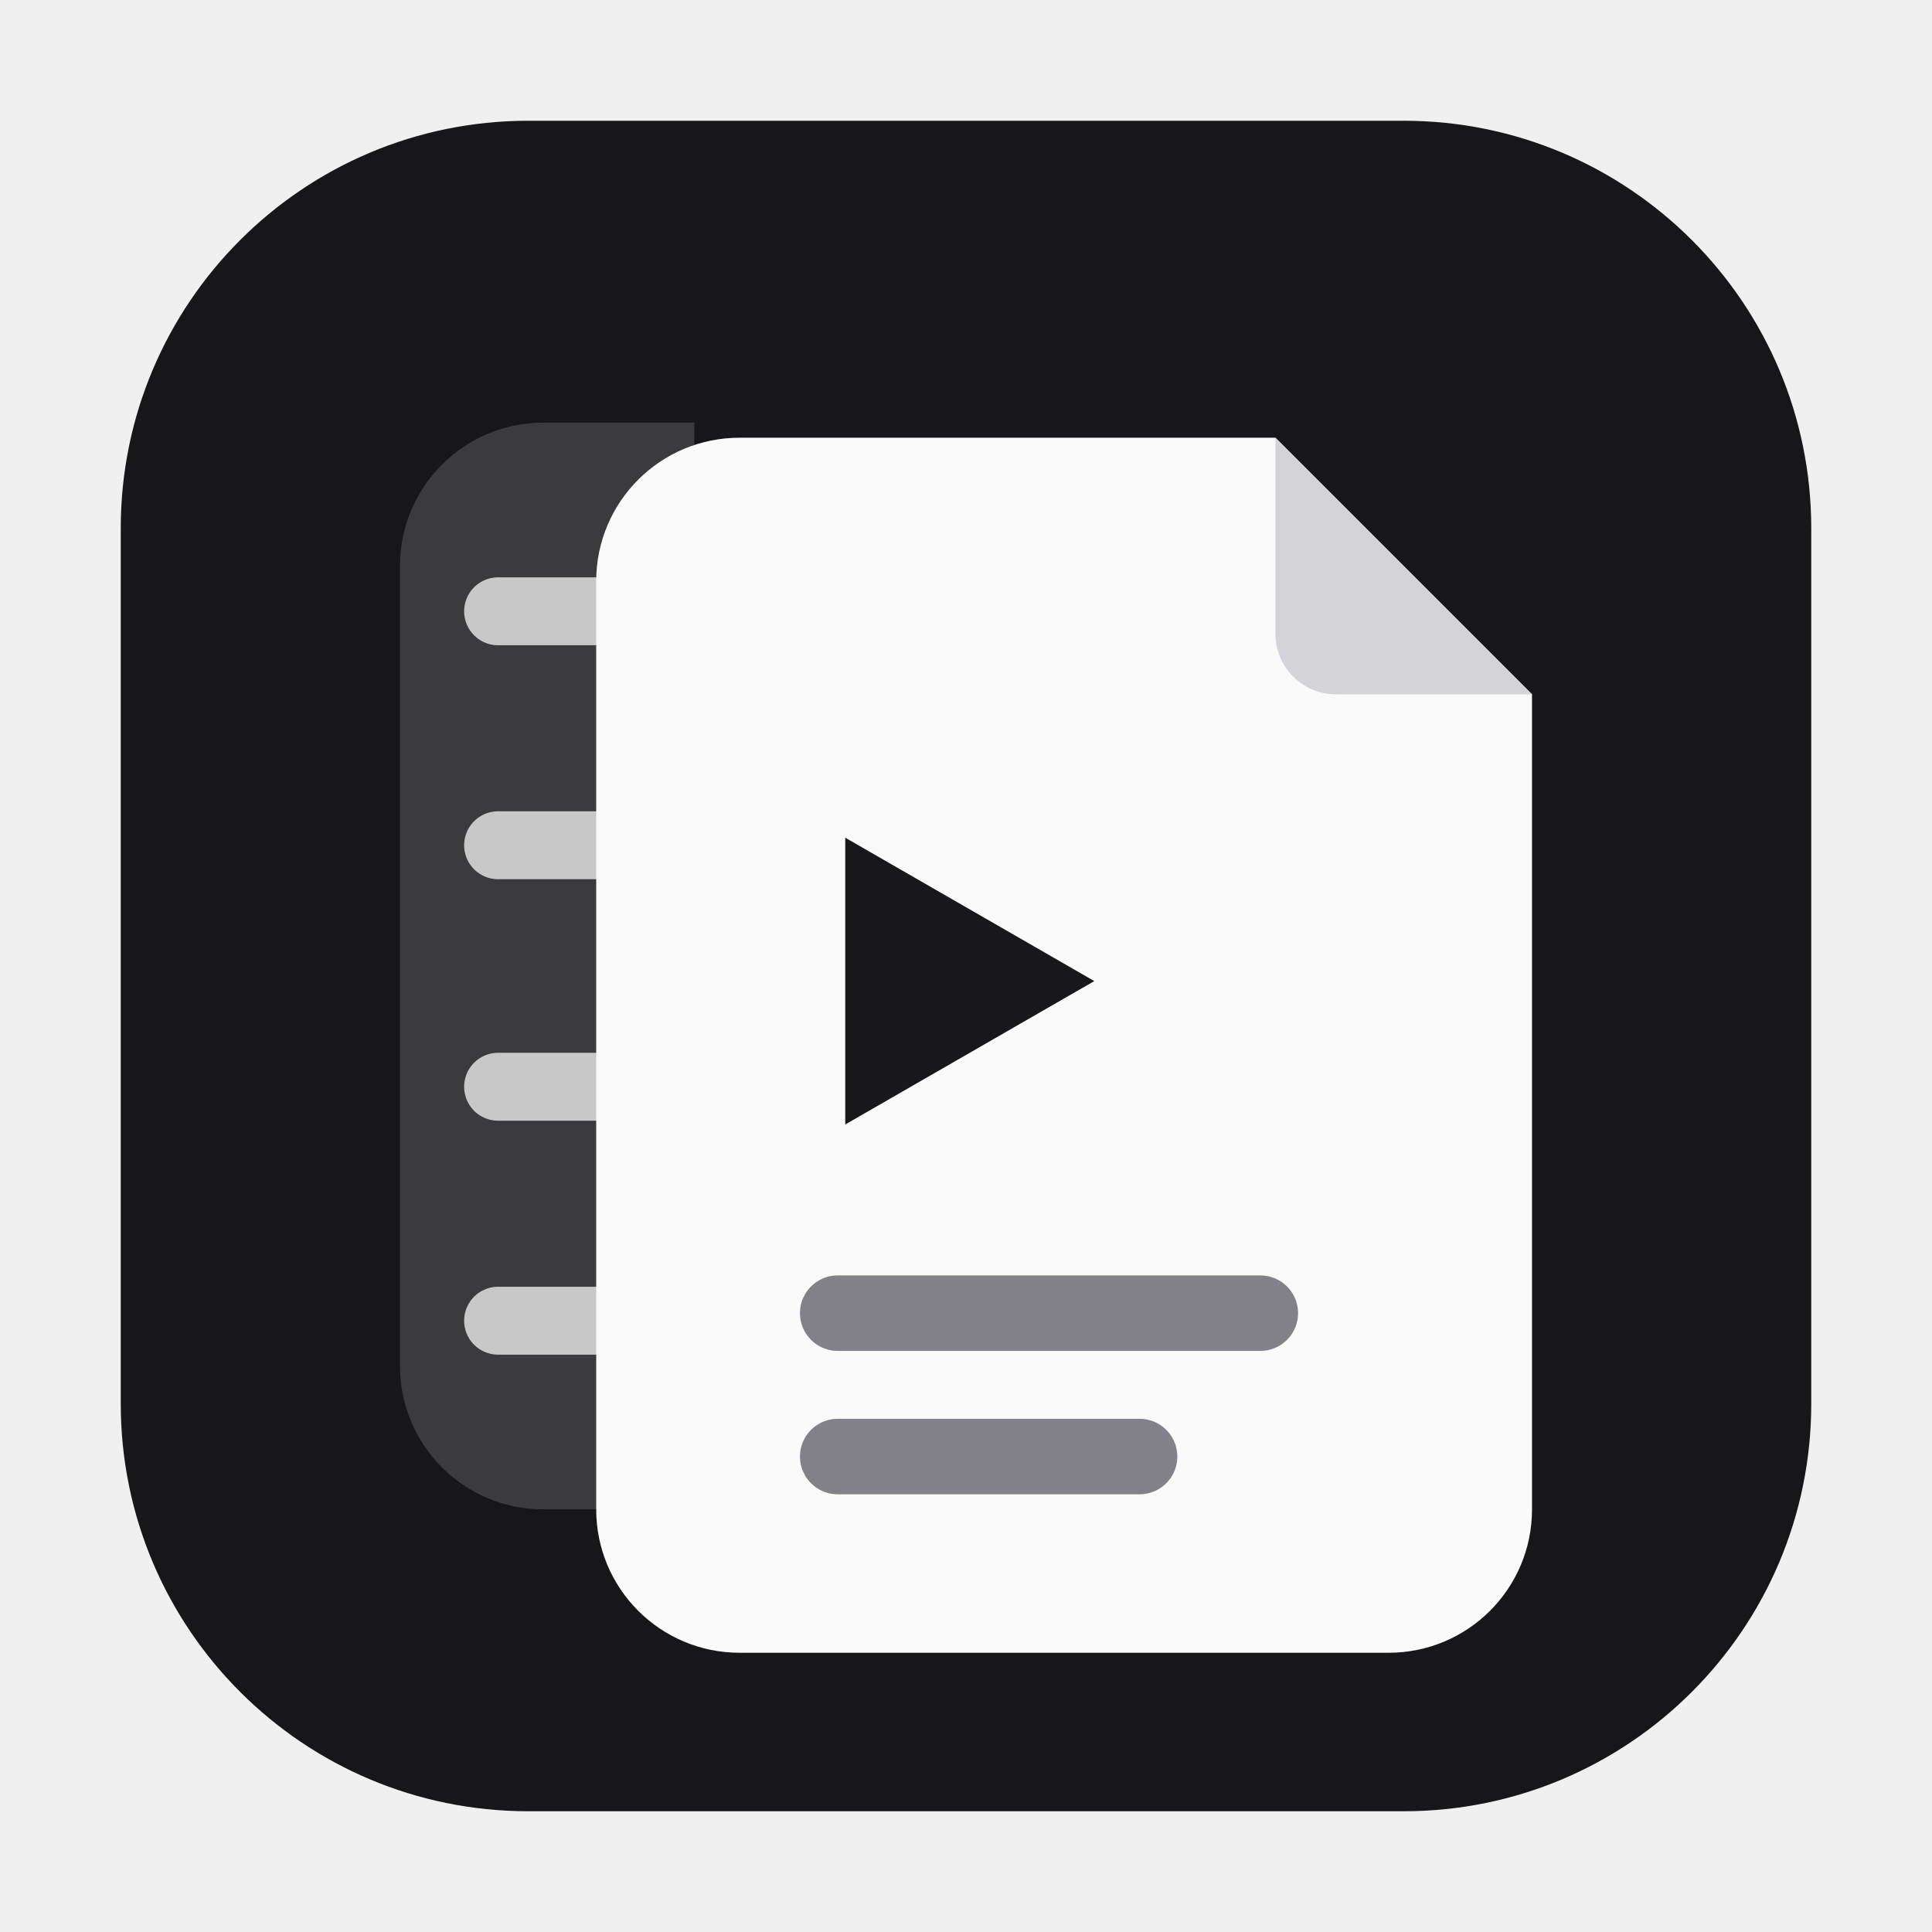
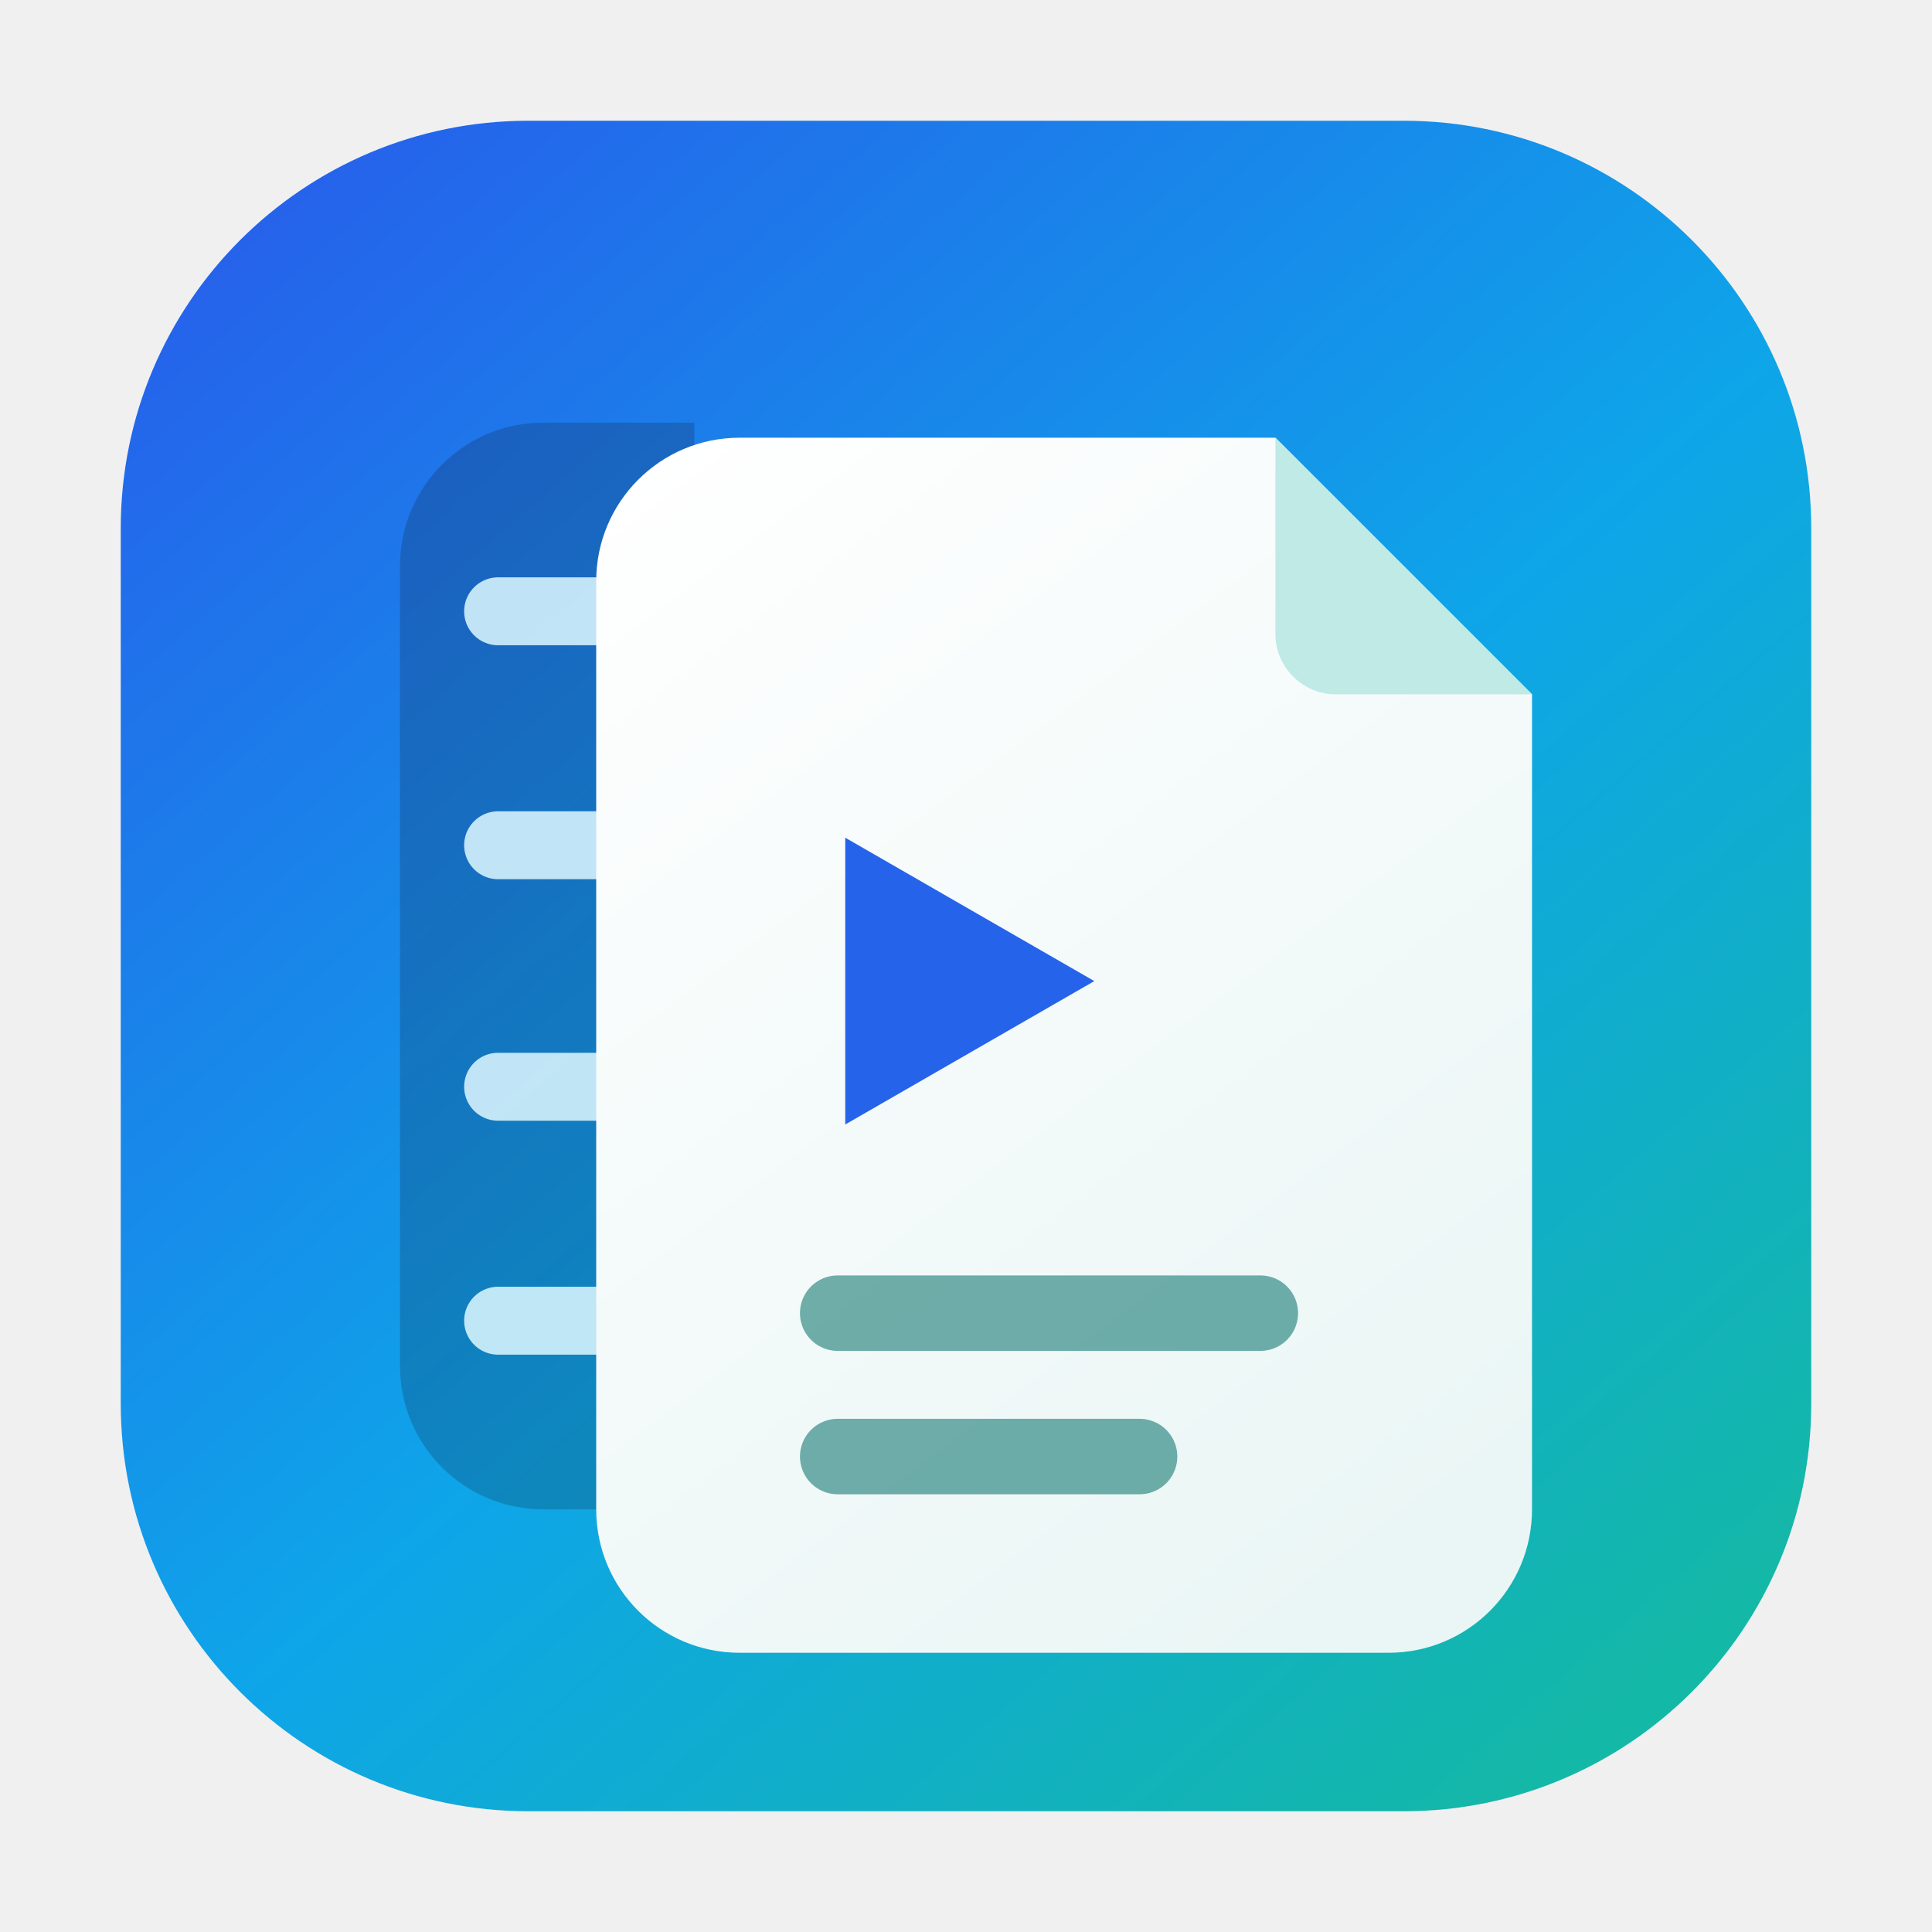
- <svg xmlns="http://www.w3.org/2000/svg" width="256" height="256" viewBox="0 0 256 256" fill="none">
-   <rect x="16" y="16" width="224" height="224" rx="54" fill="#171719" />
-   <path d="M53 75C53 64.5 61.5 56 72 56H92V200H72C61.5 200 53 191.5 53 181V75Z" fill="#FFFFFF" fill-opacity="0.16" />
-   <path d="M66 81H81M66 112H81M66 144H81M66 175H81" stroke="#FFFFFF" stroke-width="9" stroke-linecap="round" stroke-opacity="0.72" />
-   <path d="M98 58H169L203 92V200C203 210.5 194.5 219 184 219H98C87.5 219 79 210.5 79 200V77C79 66.5 87.5 58 98 58Z" fill="#FAFAFA" />
-   <path d="M169 58V84C169 88.4 172.6 92 177 92H203L169 58Z" fill="#D4D4D8" />
-   <path d="M112 111L145 130L112 149V111Z" fill="#18181B" />
-   <path d="M111 174H167M111 193H151" stroke="#52525B" stroke-width="10" stroke-linecap="round" stroke-opacity="0.72" />
+ <svg xmlns="http://www.w3.org/2000/svg" width="64" height="64" viewBox="0 0 256 256" fill="none">
+   <defs>
+     <linearGradient id="favicon-bg" x1="38" y1="27" x2="214" y2="229" gradientUnits="userSpaceOnUse">
+       <stop offset="0" stop-color="#2563EB" />
+       <stop offset="0.54" stop-color="#0EA5E9" />
+       <stop offset="1" stop-color="#14B8A6" />
+     </linearGradient>
+     <linearGradient id="favicon-paper" x1="82" y1="58" x2="190" y2="202" gradientUnits="userSpaceOnUse">
+       <stop offset="0" stop-color="#FFFFFF" />
+       <stop offset="1" stop-color="#EAF6F5" />
+     </linearGradient>
+   </defs>
+   <rect x="16" y="16" width="224" height="224" rx="54" fill="url(#favicon-bg)" />
+   <path d="M53 75C53 64.5 61.5 56 72 56H92V200H72C61.5 200 53 191.5 53 181V75Z" fill="#0F172A" fill-opacity="0.22" />
+   <path d="M66 81H81M66 112H81M66 144H81M66 175H81" stroke="#DDF7FF" stroke-width="9" stroke-linecap="round" stroke-opacity="0.86" />
+   <path d="M98 58H169L203 92V200C203 210.5 194.5 219 184 219H98C87.5 219 79 210.5 79 200V77C79 66.5 87.5 58 98 58Z" fill="url(#favicon-paper)" />
+   <path d="M169 58V84C169 88.4 172.6 92 177 92H203L169 58Z" fill="#BFEAE5" />
+   <path d="M112 111L145 130L112 149V111Z" fill="#2563EB" />
+   <path d="M111 174H167M111 193H151" stroke="#0F766E" stroke-width="10" stroke-linecap="round" stroke-opacity="0.58" />
</svg>
